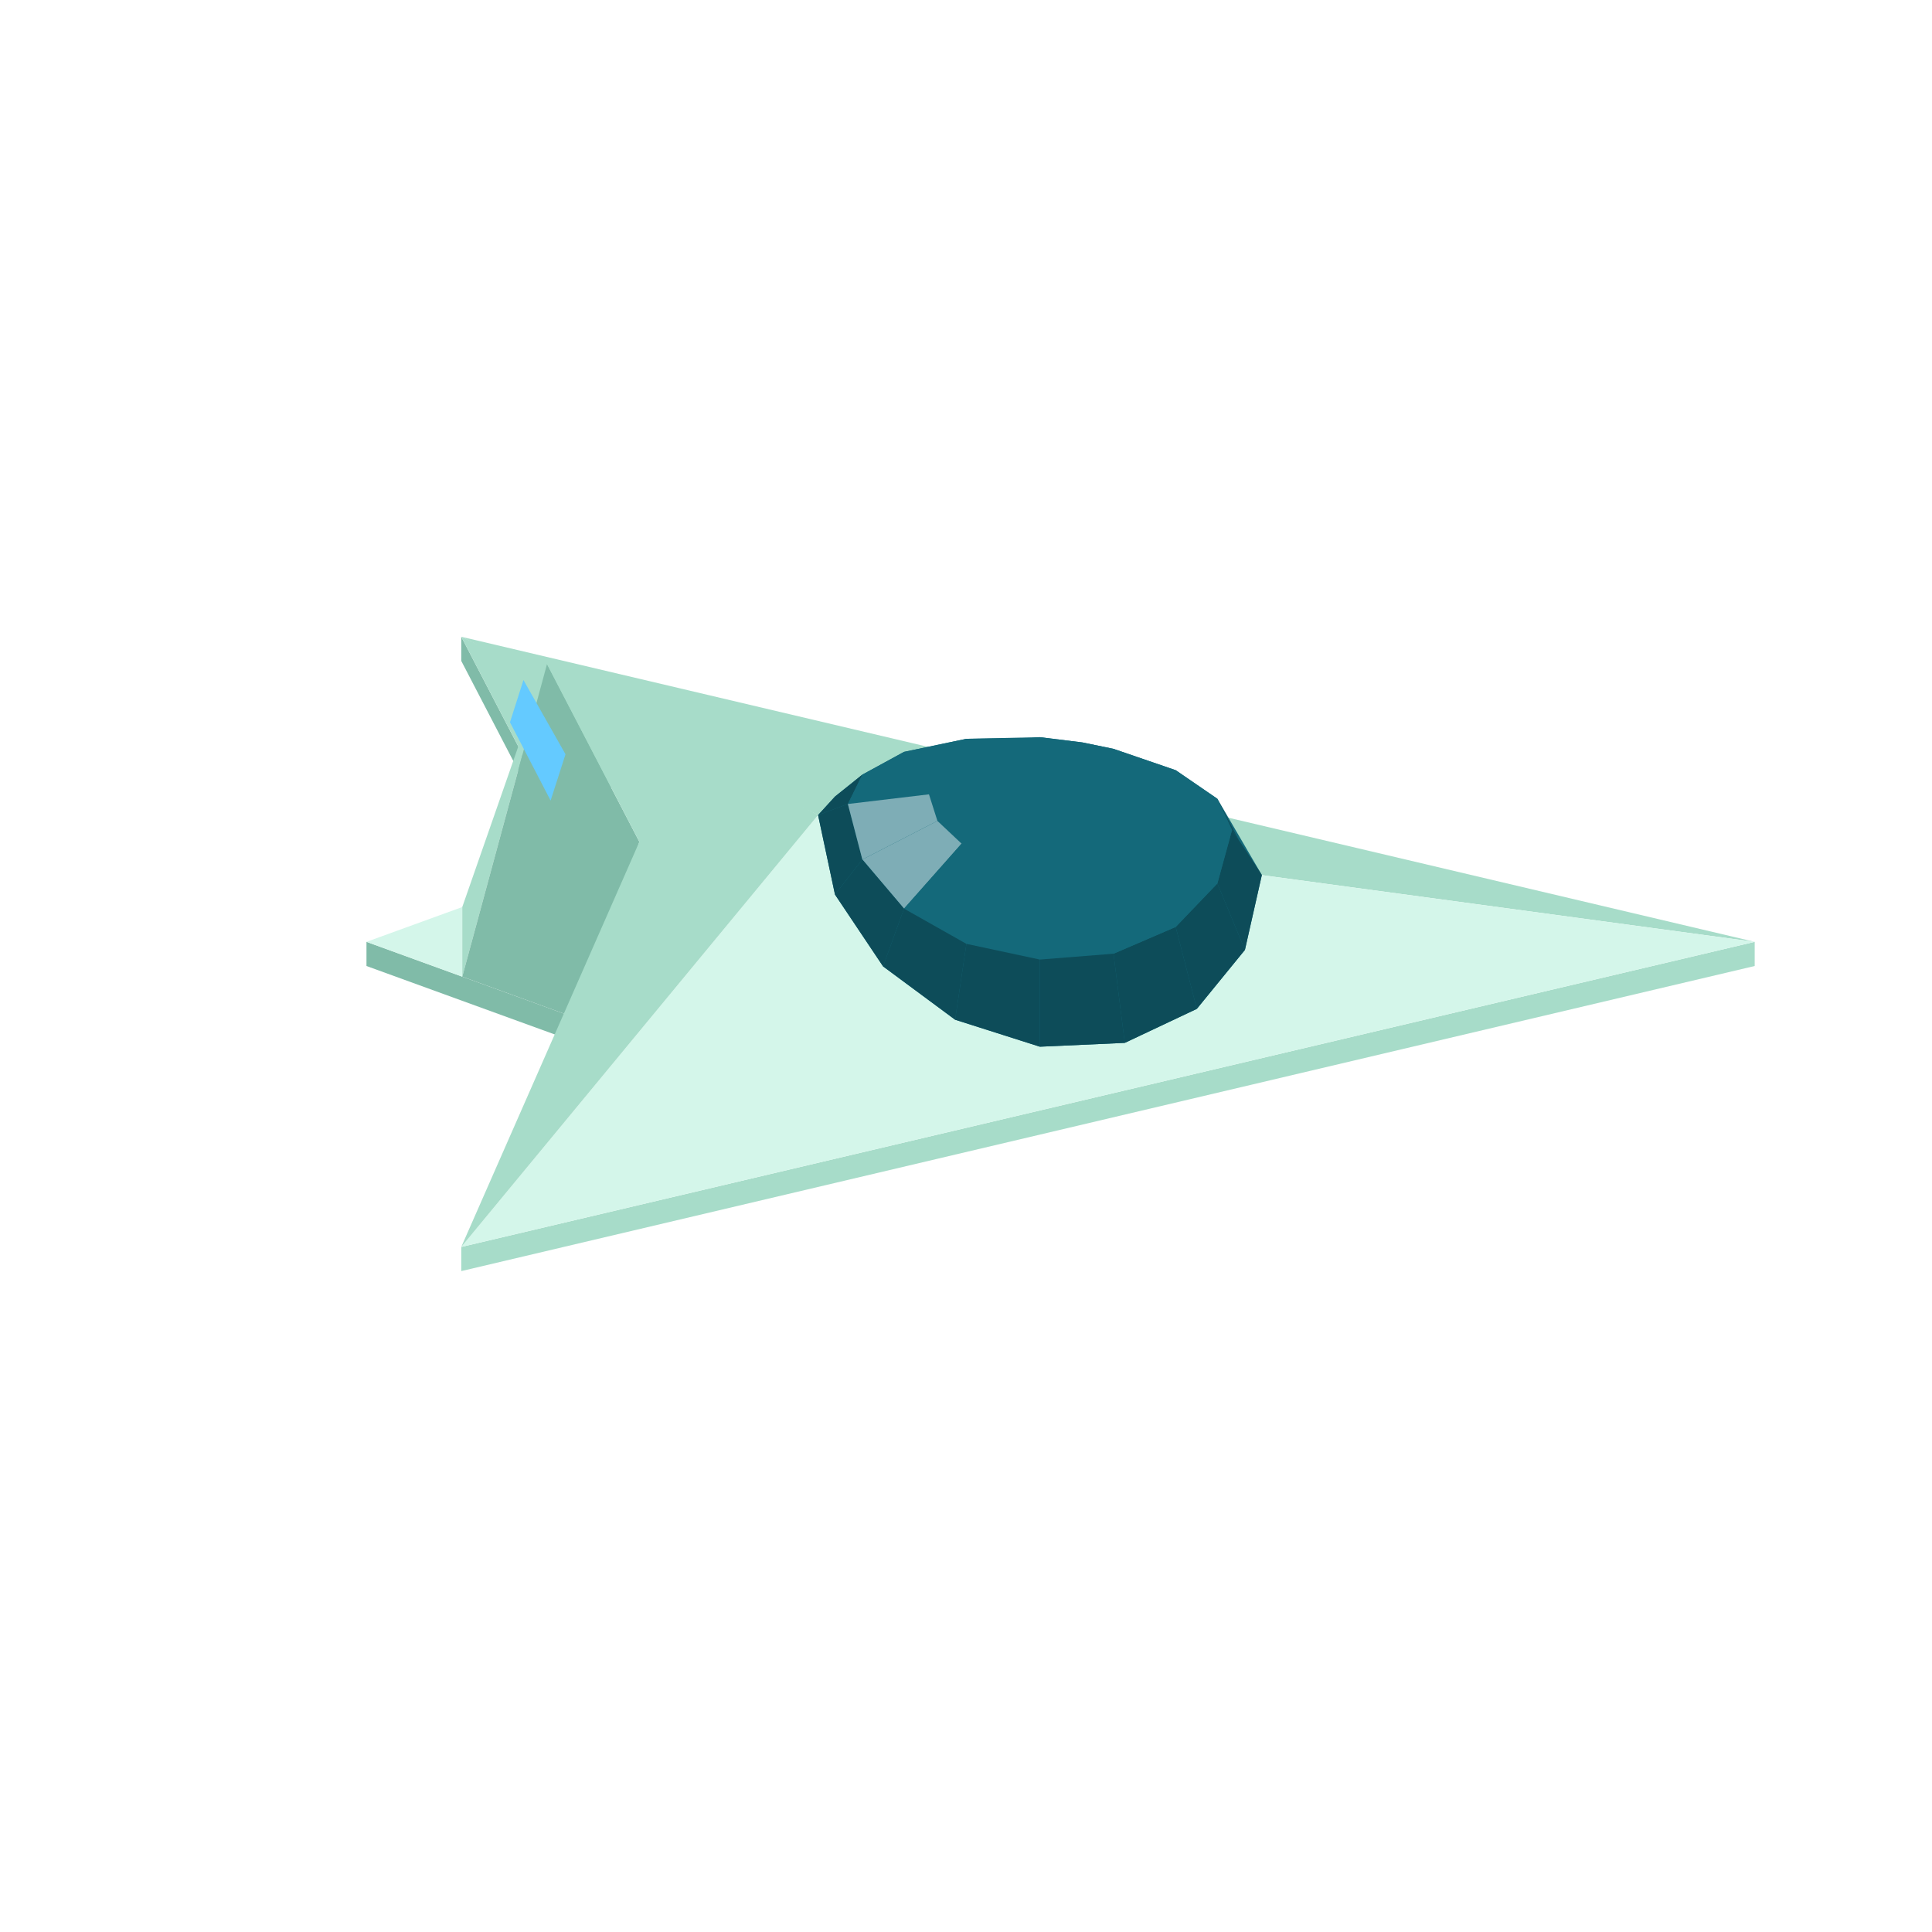
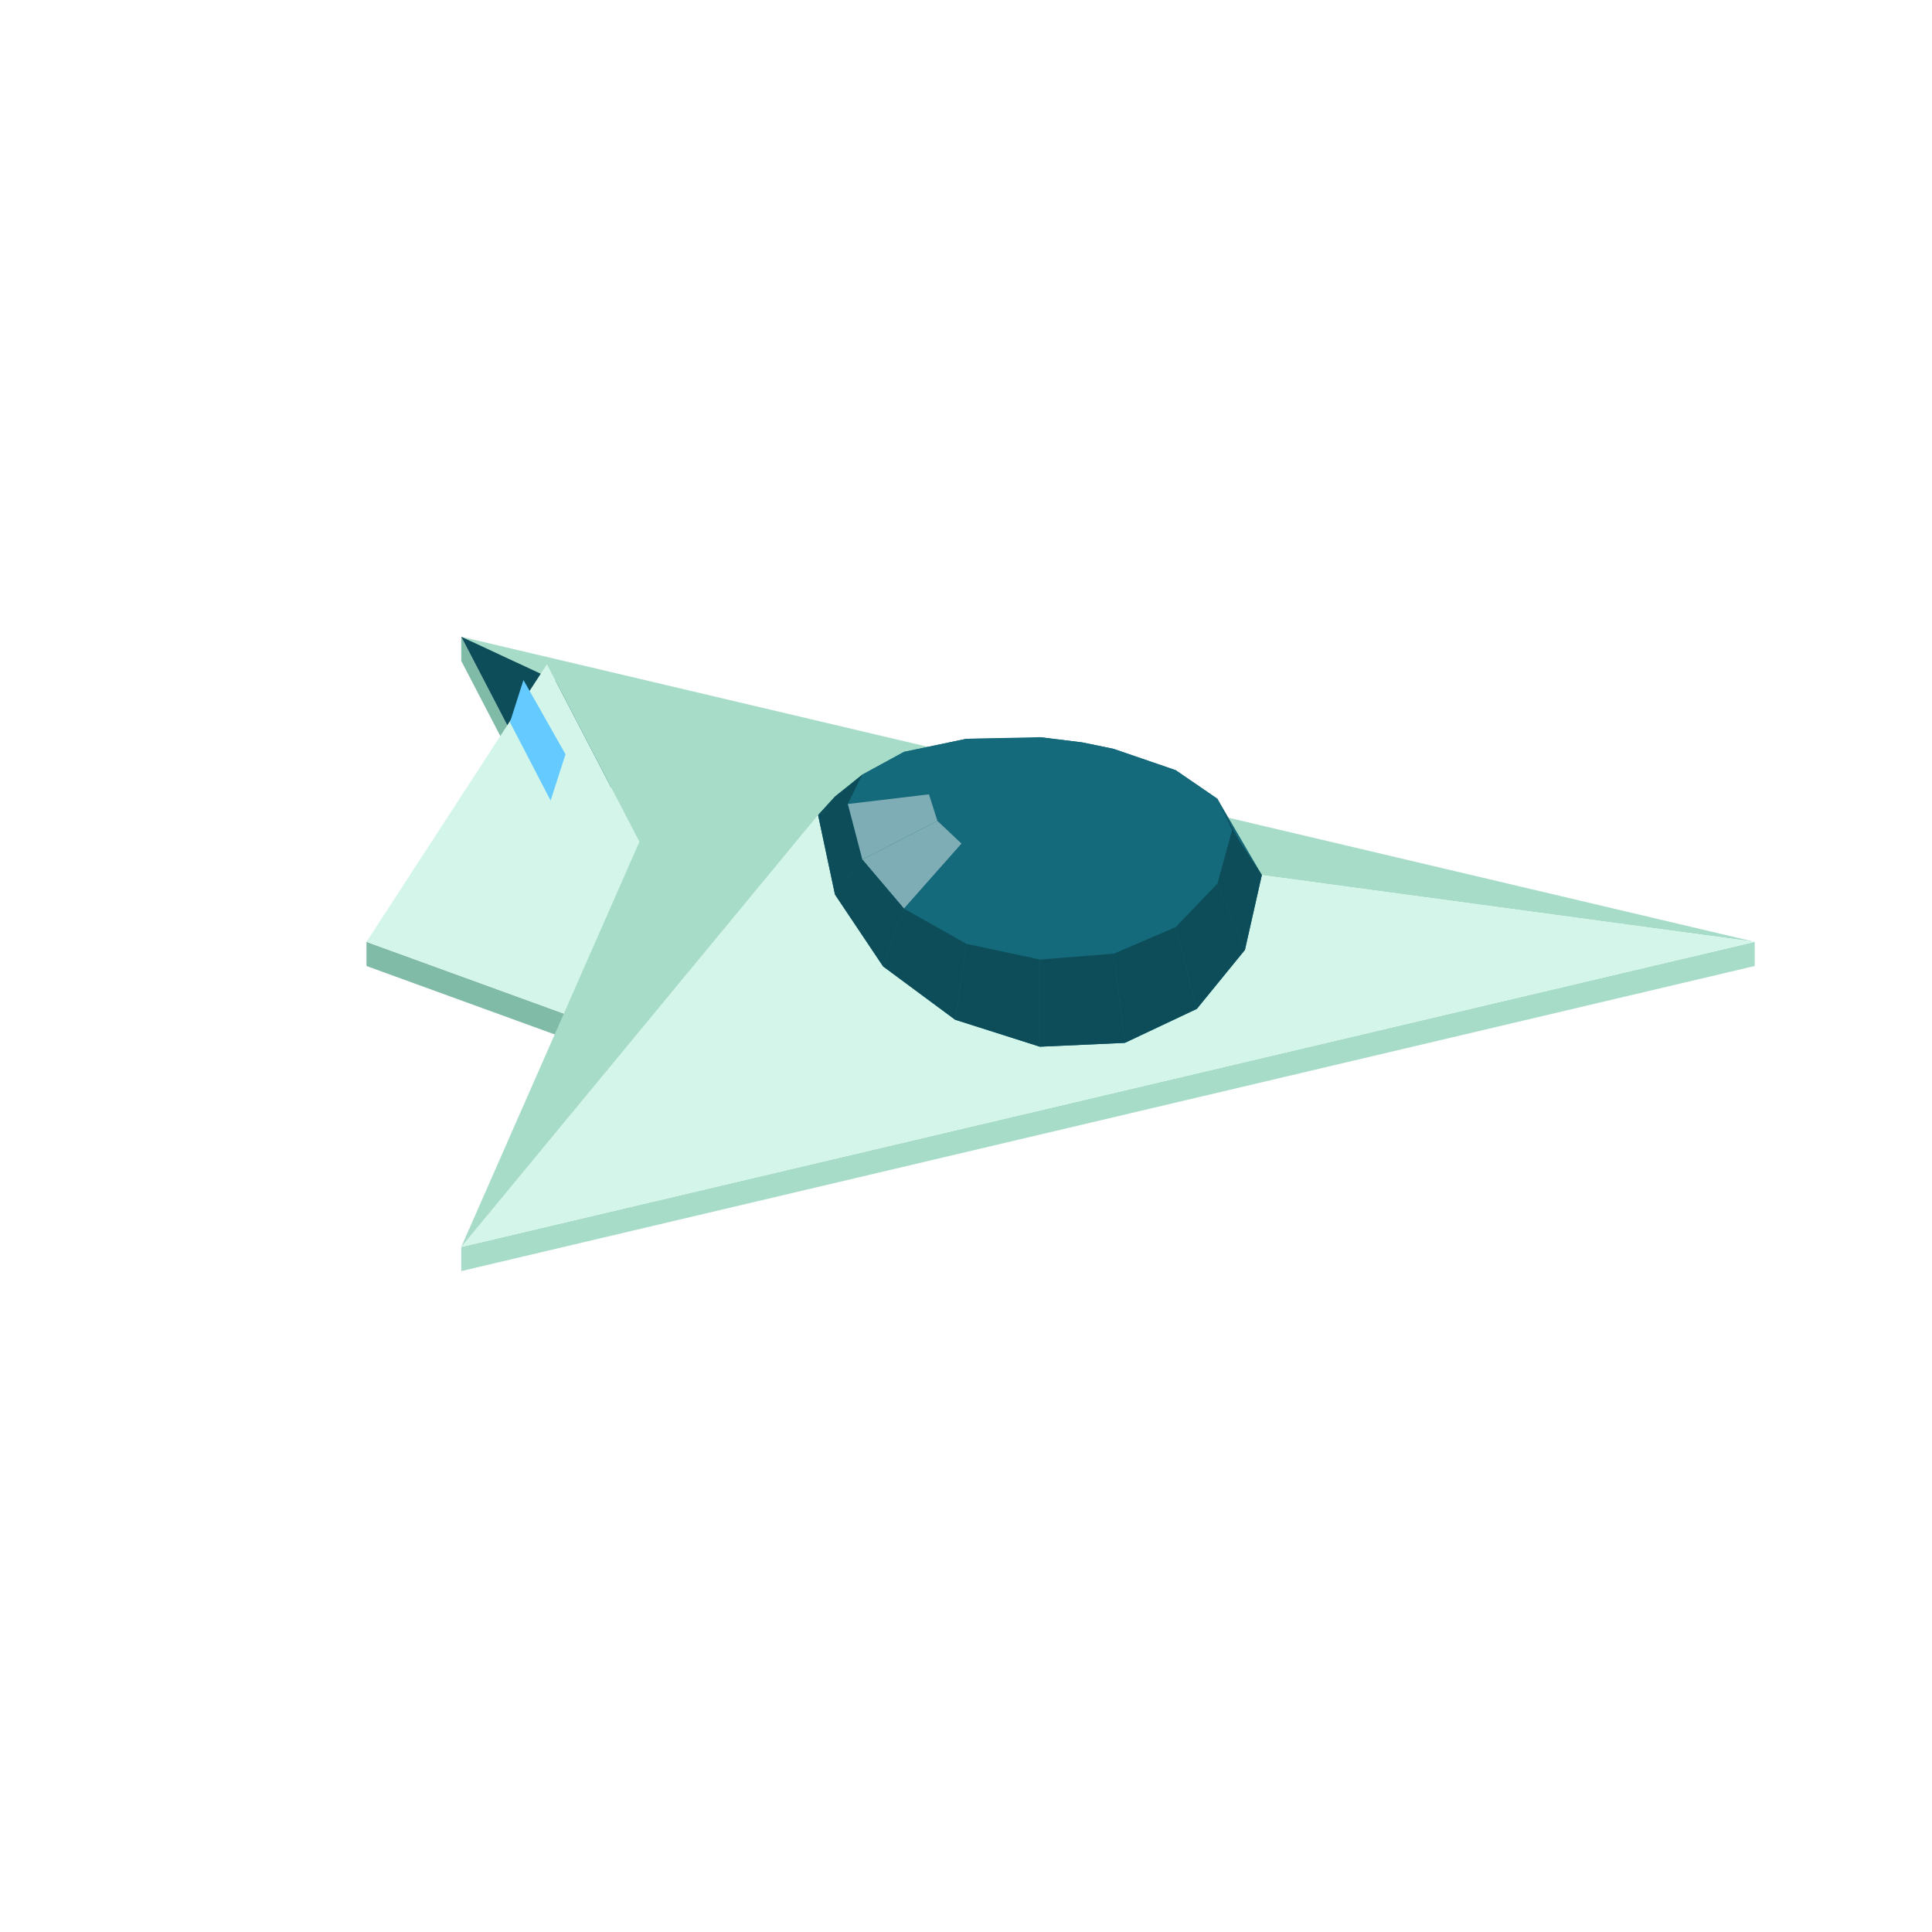
<svg xmlns="http://www.w3.org/2000/svg" width="96" height="96" viewBox="0 0 96 96">
  <polygon fill="#80bba8" points="22.92,31.64 28.80,42.95 28.80,44.15 22.92,32.84" />
  <polygon fill="#80bba8" points="18.21,46.80 28.80,50.65 28.80,51.85 18.21,48.00" />
  <polygon fill="#a7dcc9" points="22.92,61.96 87.19,46.80 87.19,48.00 22.92,63.16" />
  <polygon fill="#a7dcc9" points="40.65,40.50 22.92,31.64 87.19,46.80" />
  <polygon fill="#d4f6ea" points="87.19,46.80 22.92,61.96 40.65,40.50" />
  <polygon fill="#14697a" points="40.65,40.50 41.49,39.58 42.85,38.49 44.92,37.36 48.02,36.71 51.67,36.63 53.78,36.89 55.33,37.21 58.42,38.27 60.49,39.69 62.70,43.48 61.86,47.20 59.47,50.13 55.89,51.82 51.67,52.01 47.46,50.67 43.88,48.02 41.49,44.45" />
  <polygon fill="#14697a" points="48.02,36.71 51.67,36.66 51.67,36.63 49.57,36.82" />
  <polygon fill="#14697a" points="55.33,37.21 58.42,38.27 55.57,37.56 53.78,36.89" />
  <polygon fill="#14697a" points="44.92,37.36 48.02,36.71 49.57,36.82 47.78,37.42" />
  <polygon fill="#14697a" points="58.42,38.27 60.49,39.69 56.77,38.54 55.57,37.56" />
  <polygon fill="#0d4c59" points="61.86,42.33 62.70,43.48 61.22,41.24 60.49,39.69" />
  <polygon fill="#14697a" points="42.85,38.49 44.92,37.36 47.78,37.42 46.58,38.35" />
  <polygon fill="#14697a" points="51.67,36.63 53.78,36.89 51.67,39.19" />
  <polygon fill="#14697a" points="49.57,36.82 51.67,36.63 51.67,39.19" />
  <polygon fill="#14697a" points="53.78,36.89 55.57,37.56 51.67,39.19" />
  <polygon fill="#0d4c59" points="40.65,40.50 41.49,39.58 42.85,38.49 42.13,39.95" />
  <polygon fill="#14697a" points="47.78,37.42 49.57,36.82 51.67,39.19" />
  <polygon fill="#14697a" points="60.49,39.69 61.22,41.24 57.19,39.67 56.77,38.54" />
  <polygon fill="#14697a" points="55.57,37.56 56.77,38.54 51.67,39.19" />
  <polygon fill="#14697a" points="46.58,38.35 47.78,37.42 51.67,39.19" />
  <polygon fill="#14697a" points="42.13,39.95 42.85,38.49 46.58,38.35 46.16,39.47" />
  <polygon fill="#0d4c59" points="62.70,43.48 61.86,47.20 60.49,43.90 61.22,41.24" />
  <polygon fill="#14697a" points="56.77,38.54 57.19,39.67 51.67,39.19" />
  <polygon fill="#14697a" points="46.16,39.47 46.58,38.35 51.67,39.19" />
  <polygon fill="#14697a" points="61.22,41.24 60.49,43.90 56.77,40.97 57.19,39.67" />
  <polygon fill="#14697a" points="57.19,39.67 56.77,40.97 51.67,39.19" />
  <polygon fill="#14697a" points="46.58,40.79 46.16,39.47 51.67,39.19" />
  <polygon fill="#0d4c59" points="41.49,44.45 40.65,40.50 42.13,39.95 42.85,42.71" />
  <polygon fill="#7eadb6" points="42.85,42.71 42.13,39.95 46.16,39.47 46.58,40.79" />
  <polygon fill="#14697a" points="56.77,40.97 55.57,42.06 51.67,39.19" />
  <polygon fill="#14697a" points="47.78,41.92 46.58,40.79 51.67,39.19" />
  <polygon fill="#0d4c59" points="61.86,47.20 59.47,50.13 58.42,46.06 60.49,43.90" />
  <polygon fill="#14697a" points="55.57,42.06 53.78,42.77 51.67,39.19" />
  <polygon fill="#14697a" points="60.49,43.90 58.42,46.06 55.57,42.06 56.77,40.97" />
  <polygon fill="#14697a" points="49.57,42.69 47.78,41.92 51.67,39.19" />
  <polygon fill="#7eadb6" points="44.92,45.15 42.85,42.71 46.58,40.79 47.78,41.92" />
  <polygon fill="#14697a" points="53.78,42.77 51.67,42.99 51.67,39.19" />
  <polygon fill="#14697a" points="51.67,42.99 49.57,42.69 51.67,39.19" />
  <polygon fill="#0d4c59" points="43.88,48.02 41.49,44.45 42.85,42.71 44.92,45.15" />
  <polygon fill="#0d4c59" points="59.47,50.13 55.89,51.82 55.33,47.39 58.42,46.06" />
  <polygon fill="#14697a" points="58.42,46.06 55.33,47.39 53.78,42.77 55.57,42.06" />
  <polygon fill="#14697a" points="48.02,46.90 44.92,45.15 47.78,41.92 49.57,42.69" />
  <polygon fill="#0d4c59" points="47.46,50.67 43.88,48.02 44.92,45.15 48.02,46.90" />
  <polygon fill="#14697a" points="55.33,47.39 51.67,47.68 51.67,42.99 53.78,42.77" />
  <polygon fill="#0d4c59" points="55.89,51.82 51.67,52.01 51.67,47.68 55.33,47.39" />
  <polygon fill="#14697a" points="51.67,47.68 48.02,46.90 49.57,42.69 51.67,42.99" />
  <polygon fill="#0d4c59" points="51.67,52.01 47.46,50.67 48.02,46.90 51.67,47.68" />
-   <polygon fill="#a7dcc9" points="31.77,35.76 28.80,42.95 22.92,31.64" />
-   <polygon fill="#d4f6ea" points="22.97,48.53 18.21,46.80 22.97,45.07" />
-   <polygon fill="#a7dcc9" points="27.18,33.00 22.97,48.53 22.97,45.07" />
-   <polygon fill="#80bba8" points="28.80,50.65 22.97,48.53 27.18,33.00 31.77,41.83" />
+   <polygon fill="#0d4c59" points="31.77,35.76 28.80,42.95 22.92,31.64" />
+   <polygon fill="#d4f6ea" points="28.80,50.65 18.21,46.80 27.18,33.00 31.77,41.83" />
  <polygon fill="#a7dcc9" points="40.65,40.50 22.92,61.96 31.77,41.83 27.18,33.00" />
  <polygon fill="#64caff" points="26.01,33.79 28.10,37.48 27.36,39.78 25.34,35.89" />
</svg>
